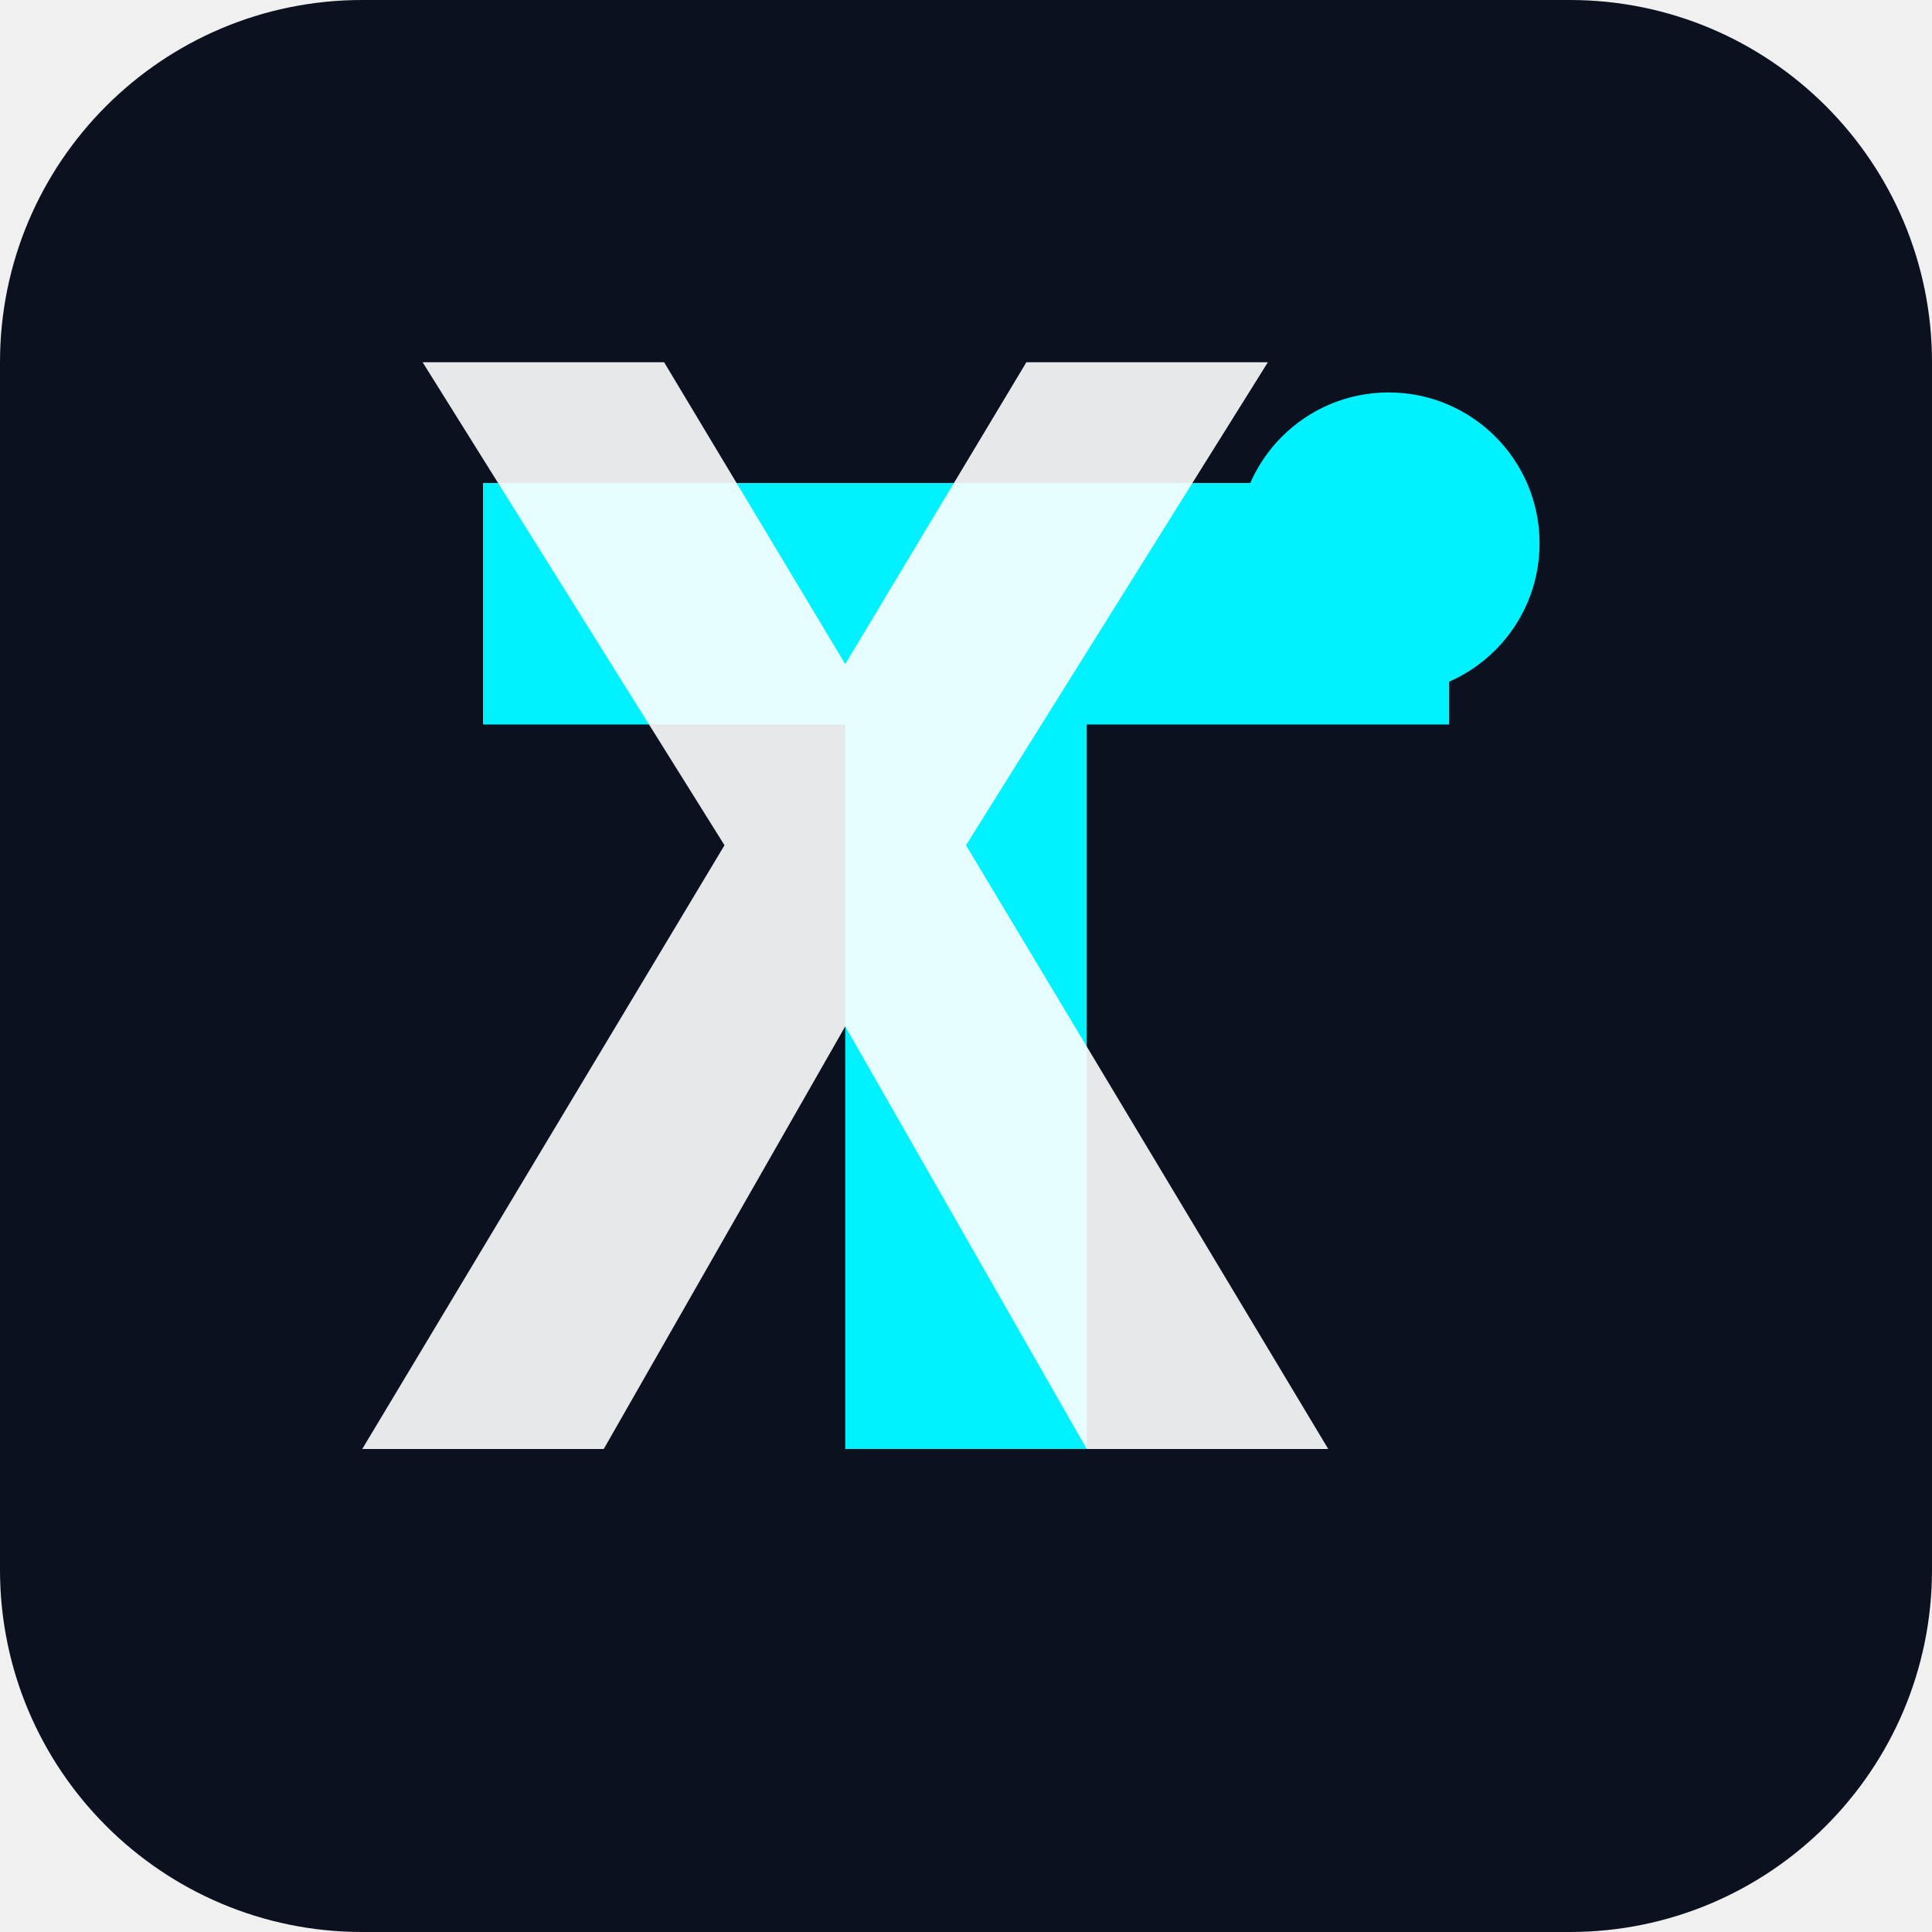
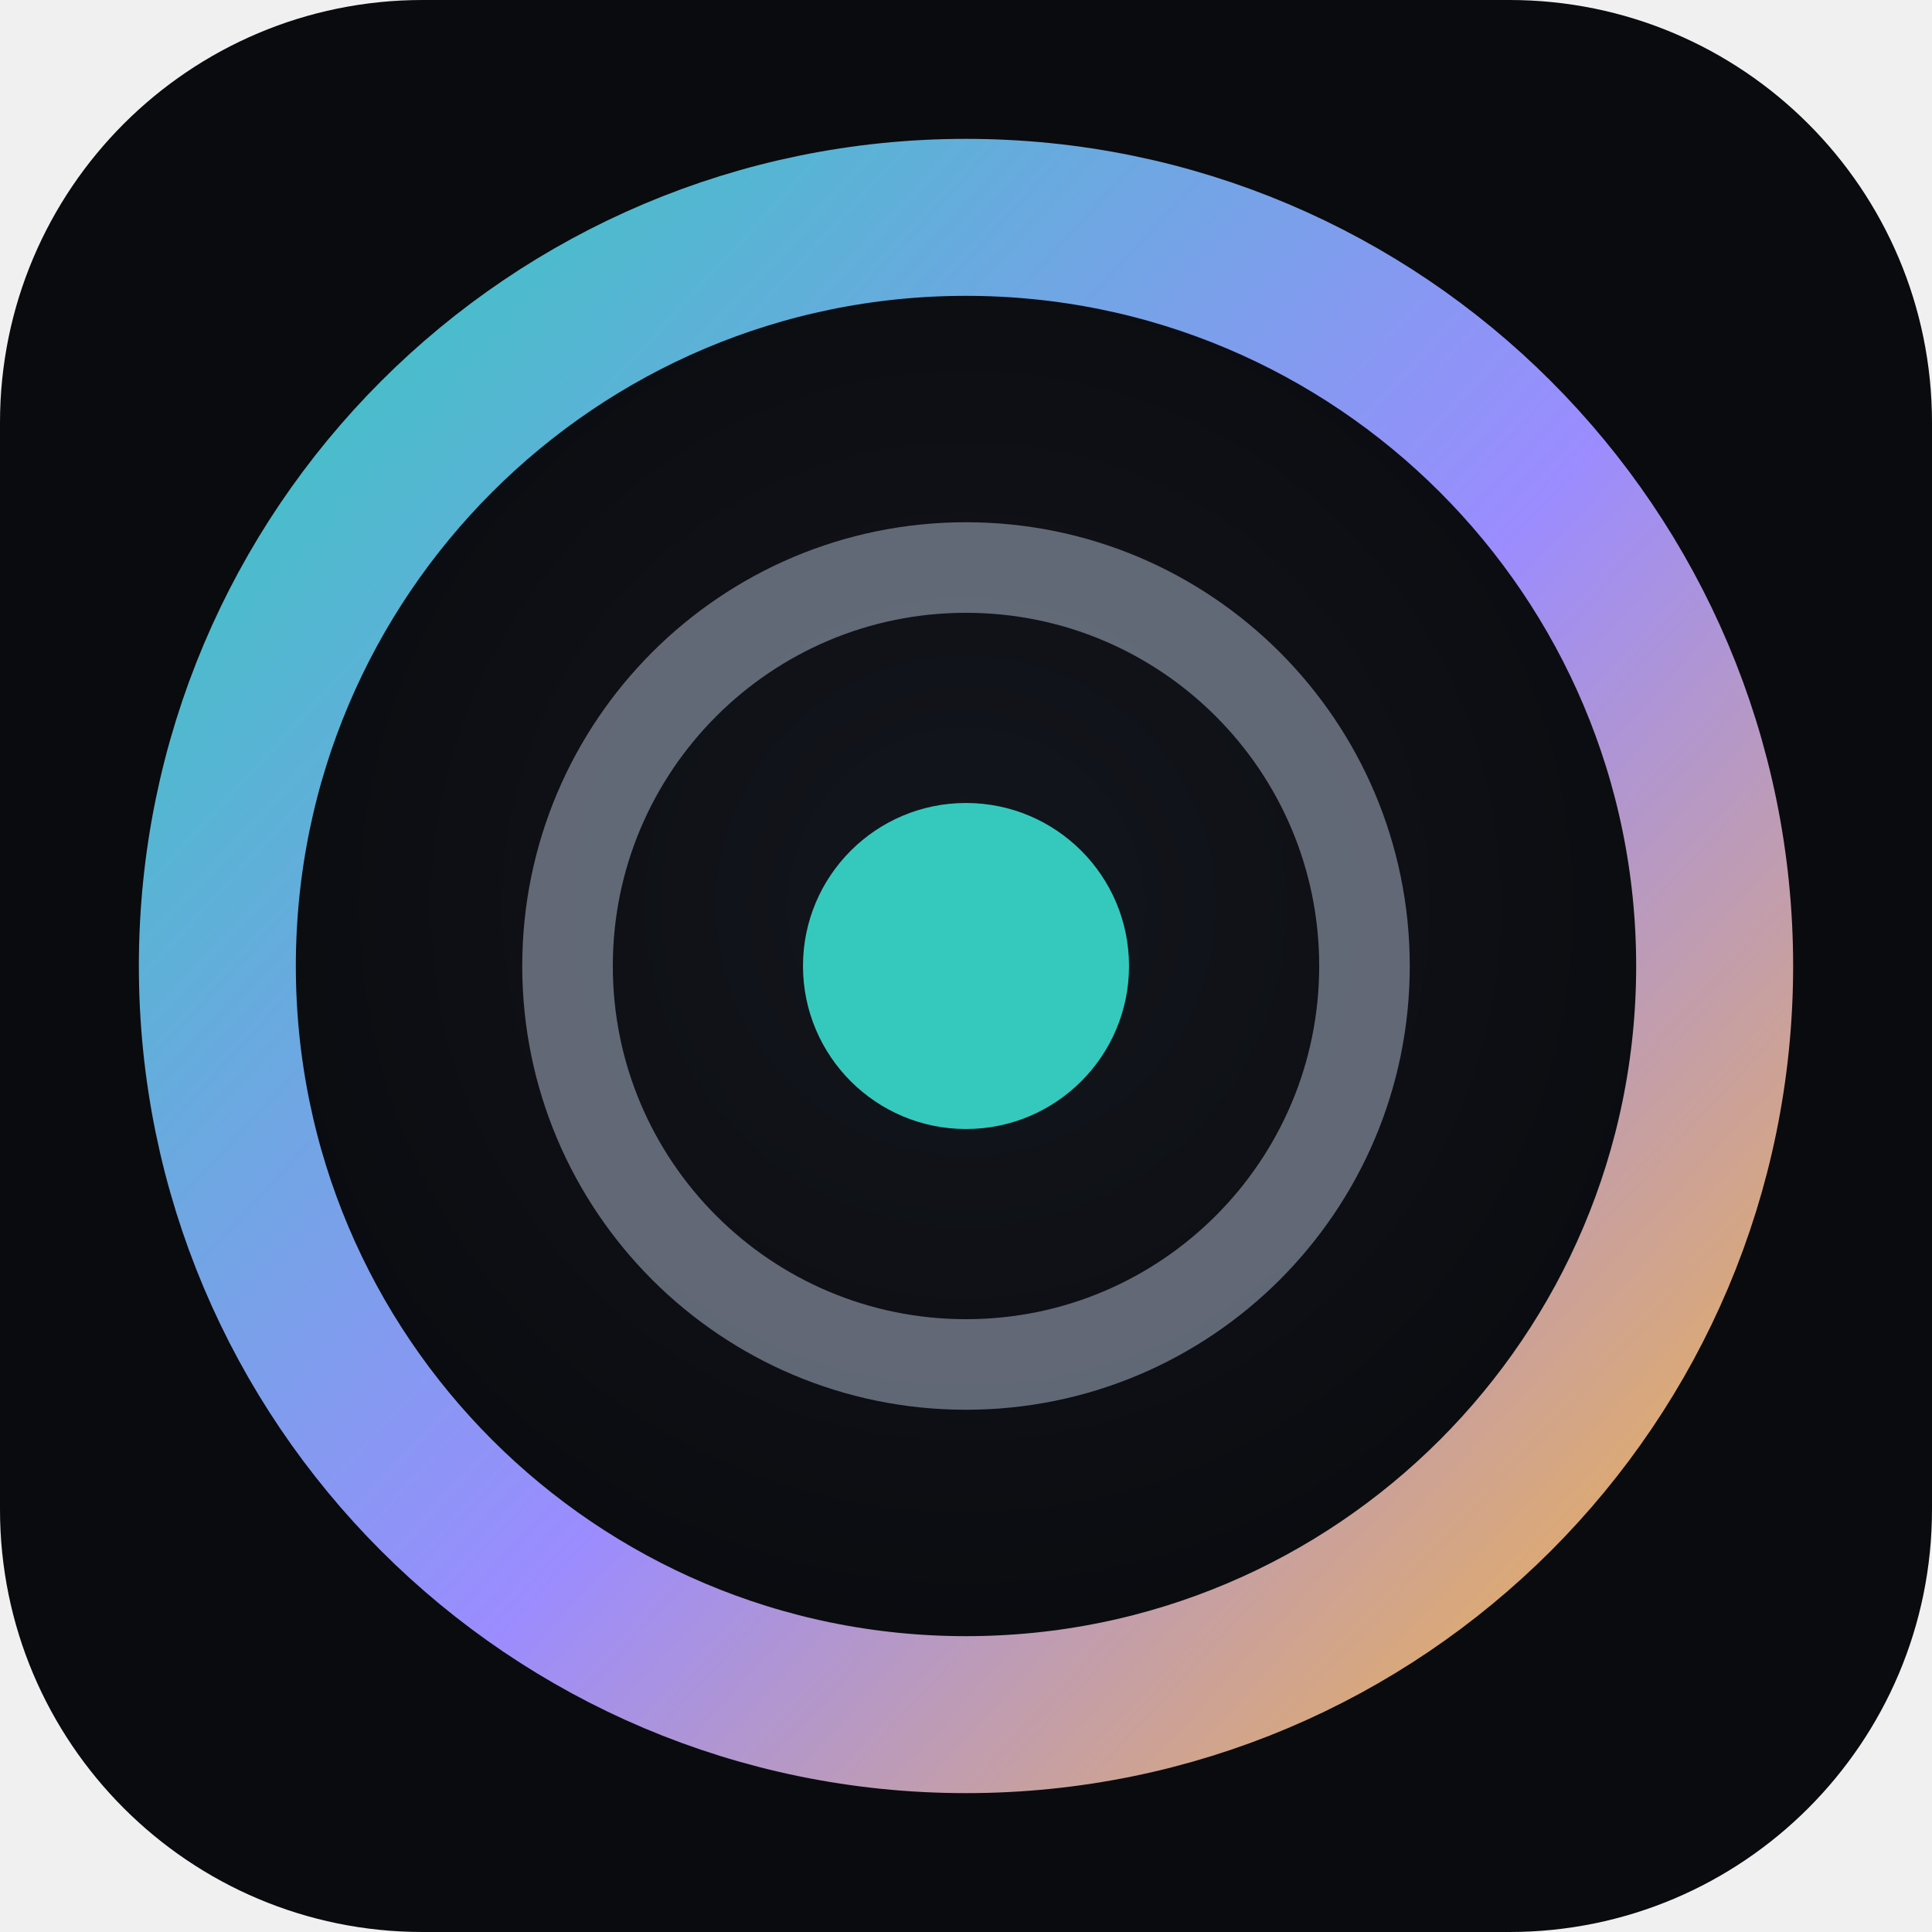
<svg xmlns="http://www.w3.org/2000/svg" viewBox="0 0 32 32" width="100%" height="100%">
-   <rect width="32" height="32" rx="6" fill="#0b111e" />
-   <path d="M8 8H24V12H18V24H14V12H8V8Z" fill="#00f2fe" />
-   <path d="M12 14L6 24H10L14 17L18 24H22L16 14L21 6H17L14 11L11 6H7L12 14Z" fill="#ffffff" opacity="0.9" />
-   <circle cx="23" cy="9" r="2.5" fill="#00f2fe" />
+   <defs>
+     <linearGradient id="rzg" x1="3" y1="4" x2="29" y2="28" gradientUnits="userSpaceOnUse">
+       <stop stop-color="#35C9BE" />
+       <stop offset=".55" stop-color="#9B8CFF" />
+       <stop offset="1" stop-color="#F0B24A" />
+     </linearGradient>
+     <radialGradient id="rzc" cx="16" cy="15" r="13" gradientUnits="userSpaceOnUse">
+       <stop stop-color="#13161D" />
+       <stop offset="1" stop-color="#0A0B0F" />
+     </radialGradient>
+   </defs>
+   <rect width="32" height="32" rx="7" fill="#0A0B0F" />
+   <circle cx="16" cy="16" r="12.4" fill="url(#rzc)" stroke="url(#rzg)" stroke-width="2.6" />
+   <circle cx="16" cy="16" r="6.6" fill="none" stroke="#9AA3B5" stroke-width="1.5" opacity=".6" />
+   <circle cx="16" cy="16" r="2.7" fill="#35C9BE" />
</svg>
